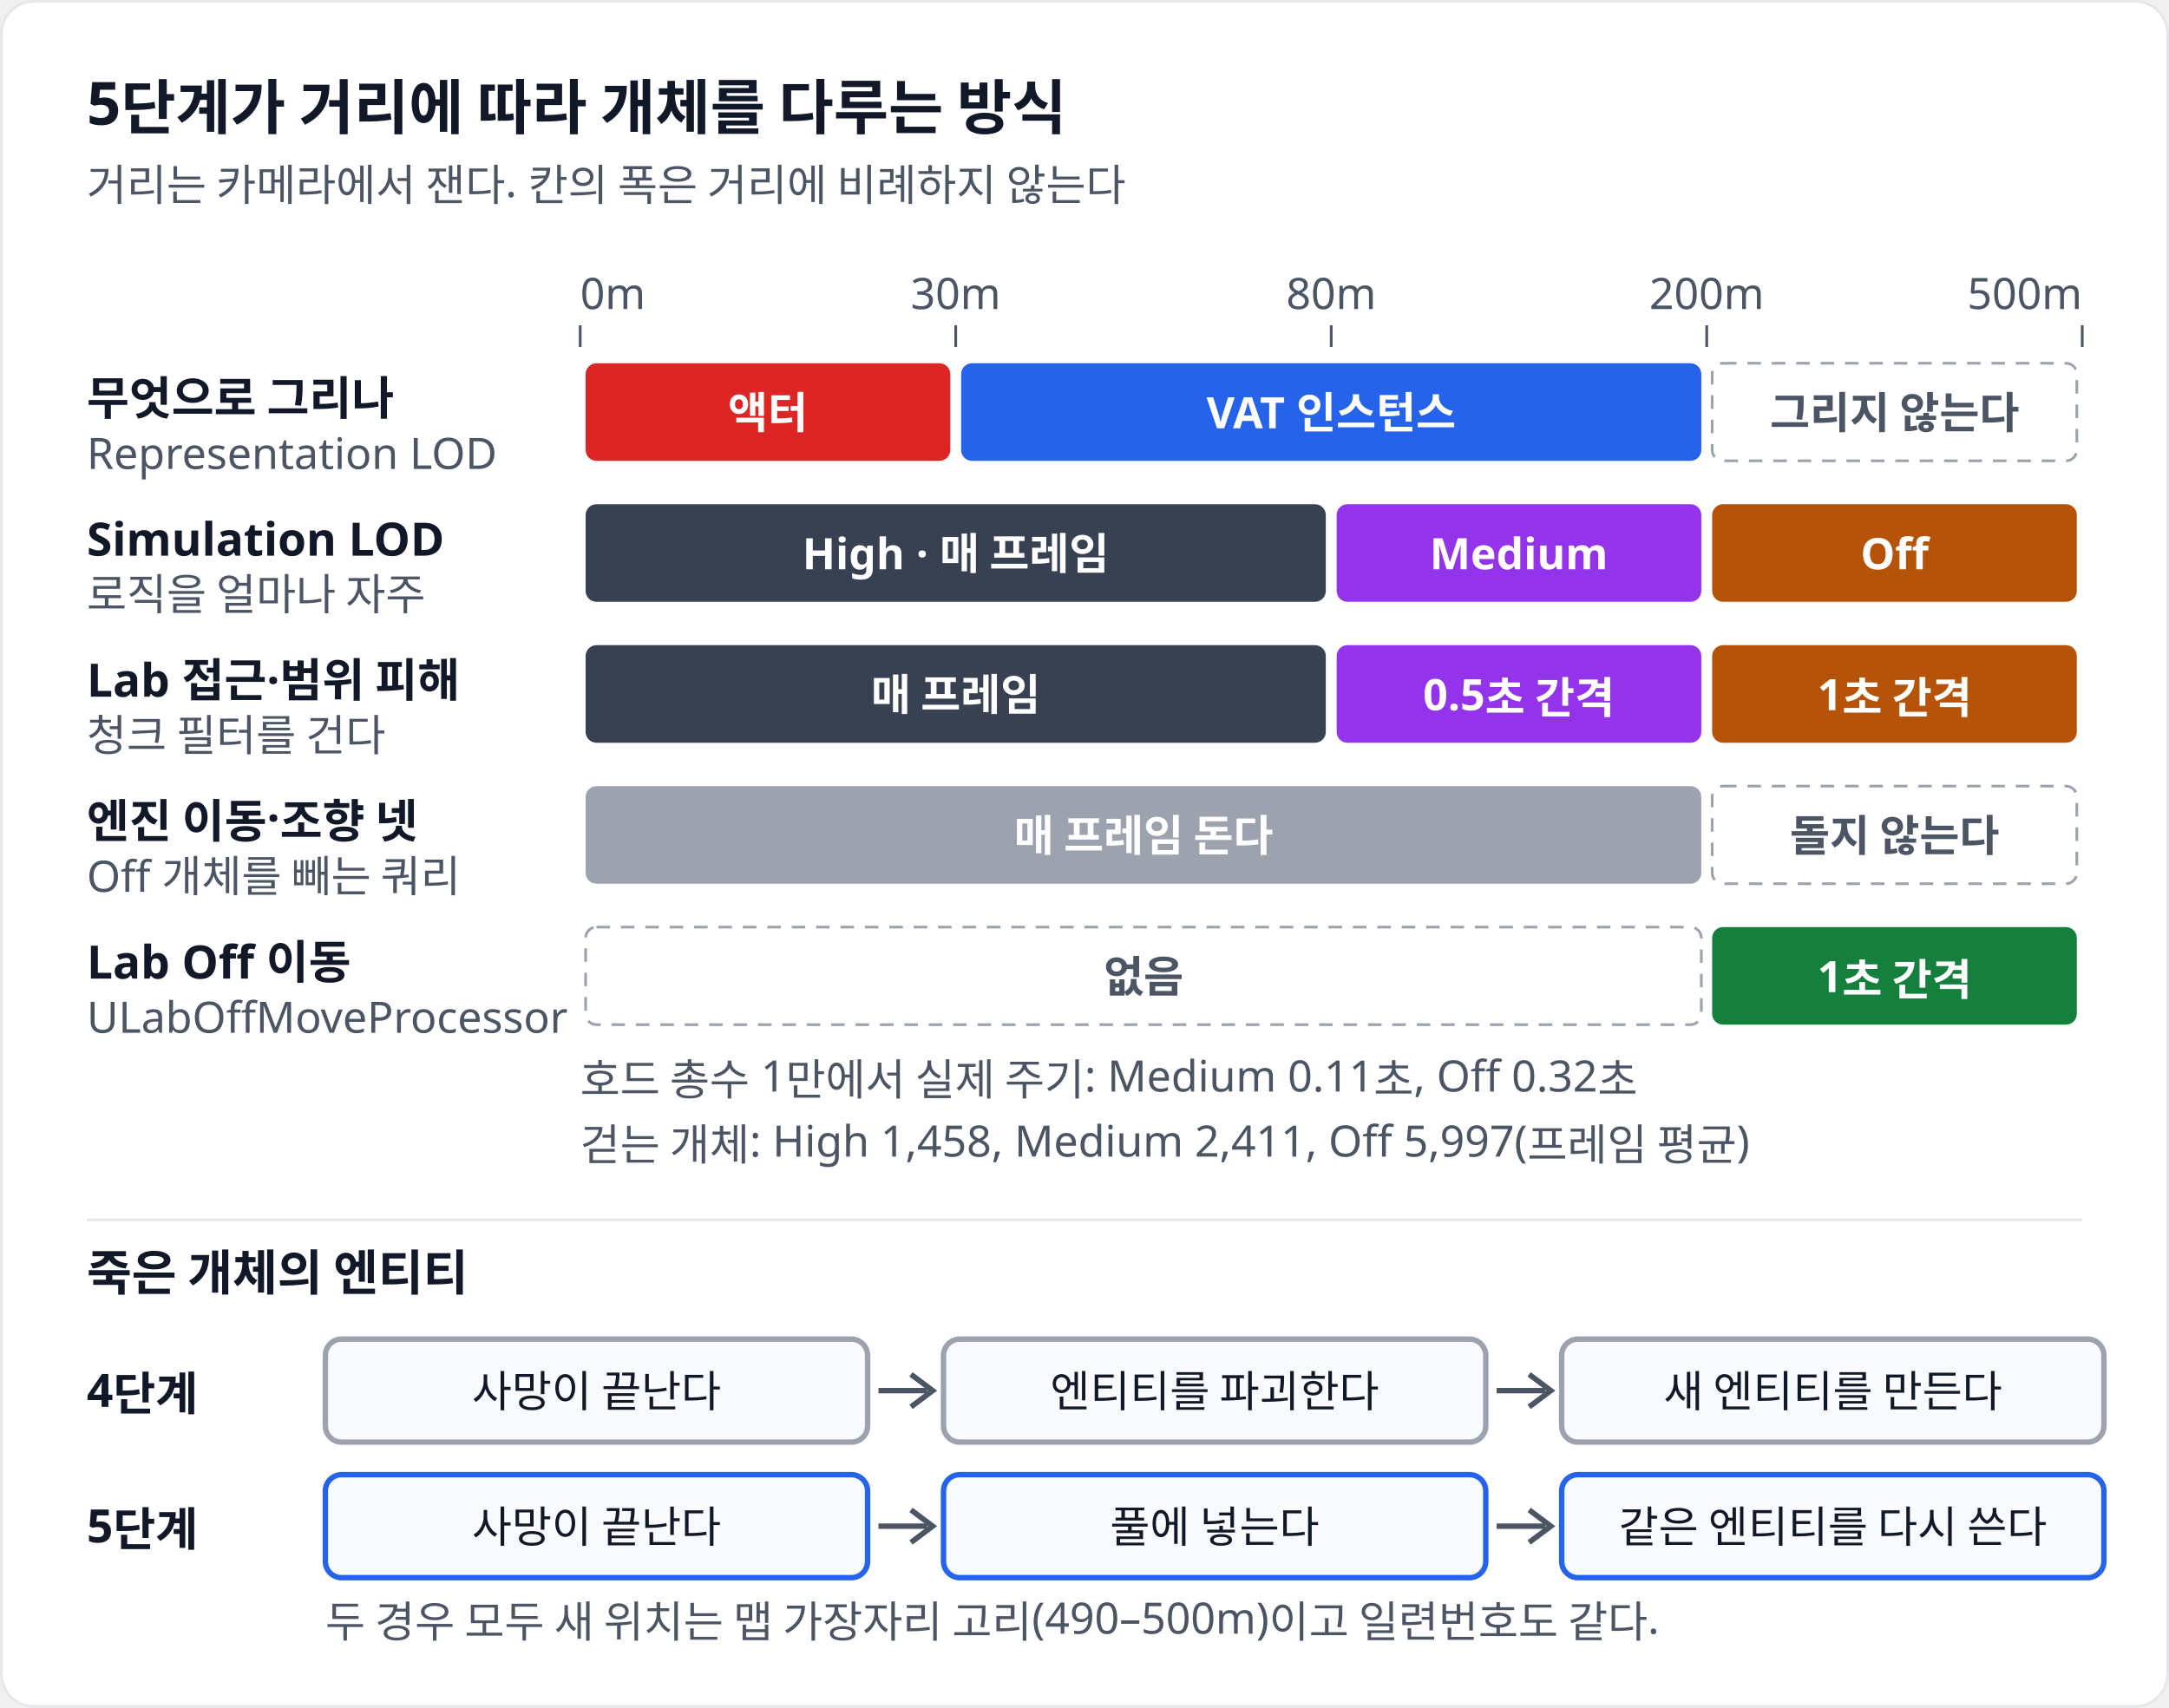
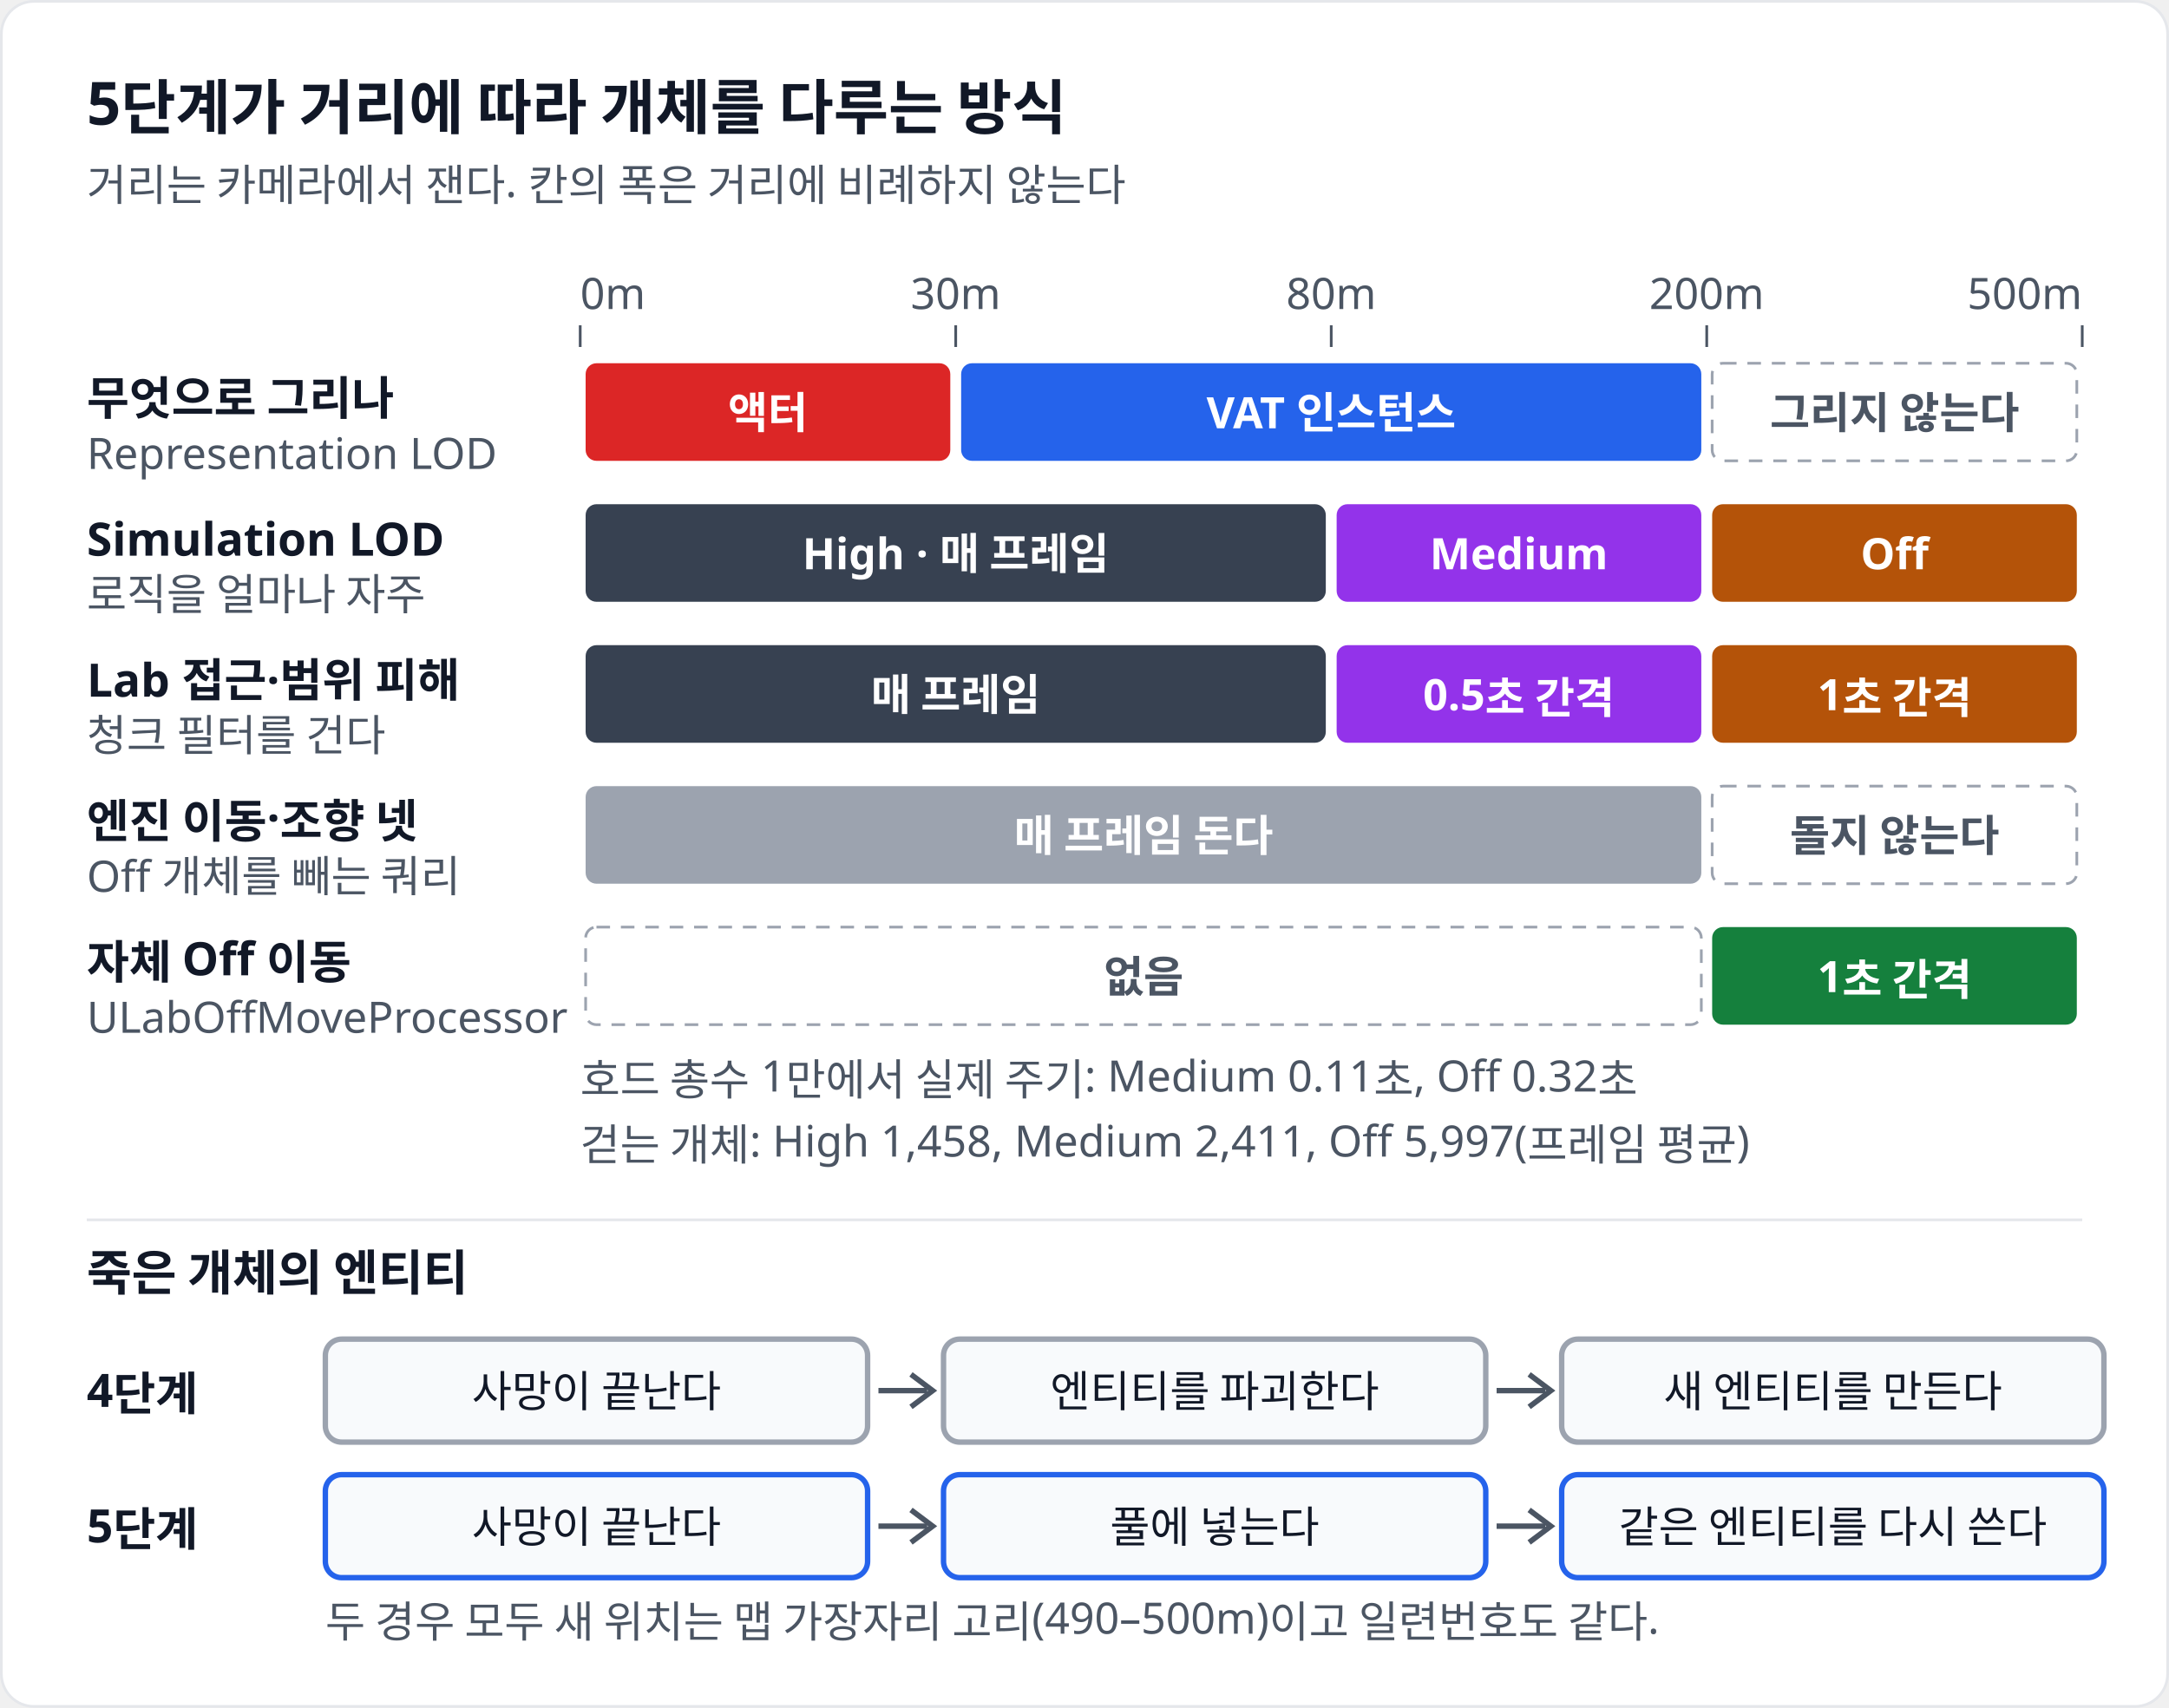
<svg xmlns="http://www.w3.org/2000/svg" width="800" height="630" viewBox="0 0 800 630" font-family="Malgun Gothic, Apple SD Gothic Neo, Noto Sans KR, Segoe UI, sans-serif" font-size="16" fill="#111827">
  <rect x="0.5" y="0.5" width="799" height="629" rx="12" fill="#ffffff" stroke="#e5e7eb" />
  <text x="32" y="46" font-size="22" font-weight="700">5단계가 거리에 따라 개체를 다루는 방식</text>
  <text x="32" y="74" font-size="16" fill="#4b5563">거리는 카메라에서 잰다. 칸의 폭은 거리에 비례하지 않는다</text>
  <text x="214.0" y="114" text-anchor="start" font-size="16" fill="#4b5563">0m</text>
  <line x1="214.0" y1="120" x2="214.0" y2="128" stroke="#4b5563" />
  <text x="352.5" y="114" text-anchor="middle" font-size="16" fill="#4b5563">30m</text>
  <line x1="352.5" y1="120" x2="352.5" y2="128" stroke="#4b5563" />
  <text x="491.0" y="114" text-anchor="middle" font-size="16" fill="#4b5563">80m</text>
  <line x1="491.0" y1="120" x2="491.0" y2="128" stroke="#4b5563" />
  <text x="629.5" y="114" text-anchor="middle" font-size="16" fill="#4b5563">200m</text>
  <line x1="629.5" y1="120" x2="629.5" y2="128" stroke="#4b5563" />
  <text x="768.0" y="114" text-anchor="end" font-size="16" fill="#4b5563">500m</text>
  <line x1="768.0" y1="120" x2="768.0" y2="128" stroke="#4b5563" />
  <text x="32" y="153" font-size="17" font-weight="700">무엇으로 그리나</text>
  <text x="32" y="173" font-size="16" fill="#4b5563">Representation LOD</text>
  <rect x="216.0" y="134" width="134.5" height="36" rx="4" fill="#dc2626" />
  <text x="283.2" y="158" text-anchor="middle" font-size="16" font-weight="700" fill="white">액터</text>
  <rect x="354.5" y="134" width="273.0" height="36" rx="4" fill="#2563eb" />
  <text x="491.0" y="158" text-anchor="middle" font-size="16" font-weight="700" fill="white">VAT 인스턴스</text>
  <rect x="631.5" y="134" width="134.5" height="36" rx="4" fill="white" stroke="#9ca3af" stroke-dasharray="5 4" />
  <text x="698.8" y="158" text-anchor="middle" font-size="16" font-weight="700" fill="#4b5563">그리지 않는다</text>
  <text x="32" y="205" font-size="17" font-weight="700">Simulation LOD</text>
  <text x="32" y="225" font-size="16" fill="#4b5563">로직을 얼마나 자주</text>
  <rect x="216.0" y="186" width="273.0" height="36" rx="4" fill="#374151" />
  <text x="352.5" y="210" text-anchor="middle" font-size="16" font-weight="700" fill="white">High · 매 프레임</text>
  <rect x="493.0" y="186" width="134.5" height="36" rx="4" fill="#9333ea" />
  <text x="560.2" y="210" text-anchor="middle" font-size="16" font-weight="700" fill="white">Medium</text>
  <rect x="631.5" y="186" width="134.5" height="36" rx="4" fill="#b45309" />
  <text x="698.8" y="210" text-anchor="middle" font-size="16" font-weight="700" fill="white">Off</text>
  <text x="32" y="257" font-size="17" font-weight="700">Lab 접근·범위 피해</text>
  <text x="32" y="277" font-size="16" fill="#4b5563">청크 필터를 건다</text>
  <rect x="216.0" y="238" width="273.0" height="36" rx="4" fill="#374151" />
  <text x="352.5" y="262" text-anchor="middle" font-size="16" font-weight="700" fill="white">매 프레임</text>
  <rect x="493.0" y="238" width="134.5" height="36" rx="4" fill="#9333ea" />
  <text x="560.2" y="262" text-anchor="middle" font-size="16" font-weight="700" fill="white">0.5초 간격</text>
  <rect x="631.5" y="238" width="134.5" height="36" rx="4" fill="#b45309" />
  <text x="698.8" y="262" text-anchor="middle" font-size="16" font-weight="700" fill="white">1초 간격</text>
  <text x="32" y="309" font-size="17" font-weight="700">엔진 이동·조향 넷</text>
  <text x="32" y="329" font-size="16" fill="#4b5563">Off 개체를 빼는 쿼리</text>
  <rect x="216.0" y="290" width="411.5" height="36" rx="4" fill="#9ca3af" />
  <text x="421.8" y="314" text-anchor="middle" font-size="16" font-weight="700" fill="white">매 프레임 돈다</text>
  <rect x="631.5" y="290" width="134.5" height="36" rx="4" fill="white" stroke="#9ca3af" stroke-dasharray="5 4" />
  <text x="698.8" y="314" text-anchor="middle" font-size="16" font-weight="700" fill="#4b5563">돌지 않는다</text>
-   <text x="32" y="361" font-size="17" font-weight="700">Lab Off 이동</text>
+   <text x="32" y="361" font-size="17" font-weight="700">자체 Off 이동</text>
  <text x="32" y="381" font-size="16" fill="#4b5563">ULabOffMoveProcessor</text>
  <rect x="216.0" y="342" width="411.5" height="36" rx="4" fill="white" stroke="#9ca3af" stroke-dasharray="5 4" />
  <text x="421.8" y="366" text-anchor="middle" font-size="16" font-weight="700" fill="#4b5563">없음</text>
  <rect x="631.5" y="342" width="134.5" height="36" rx="4" fill="#15803d" />
  <text x="698.8" y="366" text-anchor="middle" font-size="16" font-weight="700" fill="white">1초 간격</text>
  <text x="214" y="404" font-size="16" fill="#4b5563">호드 총수 1만에서 실제 주기: Medium 0.11초, Off 0.32초</text>
  <text x="214" y="428" font-size="16" fill="#4b5563">걷는 개체: High 1,458, Medium 2,411, Off 5,997(프레임 평균)</text>
  <line x1="32" y1="450" x2="768" y2="450" stroke="#e5e7eb" />
  <text x="32" y="476" font-size="18" font-weight="700">죽은 개체의 엔티티</text>
  <text x="32" y="519" font-size="17" font-weight="700">4단계</text>
  <rect x="120" y="494" width="200" height="38" rx="6" fill="#f8fafc" stroke="#9ca3af" stroke-width="2" />
  <text x="220.0" y="519" text-anchor="middle" font-size="16">사망이 끝난다</text>
  <path d="M324 513 L342 513" stroke="#4b5563" stroke-width="2" />
  <path d="M336 507 L344 513 L336 519" fill="none" stroke="#4b5563" stroke-width="2" />
  <rect x="348" y="494" width="200" height="38" rx="6" fill="#f8fafc" stroke="#9ca3af" stroke-width="2" />
  <text x="448.0" y="519" text-anchor="middle" font-size="16">엔티티를 파괴한다</text>
  <path d="M552 513 L570 513" stroke="#4b5563" stroke-width="2" />
  <path d="M564 507 L572 513 L564 519" fill="none" stroke="#4b5563" stroke-width="2" />
  <rect x="576" y="494" width="200" height="38" rx="6" fill="#f8fafc" stroke="#9ca3af" stroke-width="2" />
  <text x="676.0" y="519" text-anchor="middle" font-size="16">새 엔티티를 만든다</text>
  <text x="32" y="569" font-size="17" font-weight="700">5단계</text>
  <rect x="120" y="544" width="200" height="38" rx="6" fill="#f8fafc" stroke="#2563eb" stroke-width="2" />
  <text x="220.0" y="569" text-anchor="middle" font-size="16">사망이 끝난다</text>
  <path d="M324 563 L342 563" stroke="#4b5563" stroke-width="2" />
  <path d="M336 557 L344 563 L336 569" fill="none" stroke="#4b5563" stroke-width="2" />
  <rect x="348" y="544" width="200" height="38" rx="6" fill="#f8fafc" stroke="#2563eb" stroke-width="2" />
  <text x="448.0" y="569" text-anchor="middle" font-size="16">풀에 넣는다</text>
  <path d="M552 563 L570 563" stroke="#4b5563" stroke-width="2" />
  <path d="M564 557 L572 563 L564 569" fill="none" stroke="#4b5563" stroke-width="2" />
  <rect x="576" y="544" width="200" height="38" rx="6" fill="#f8fafc" stroke="#2563eb" stroke-width="2" />
  <text x="676.0" y="569" text-anchor="middle" font-size="16">같은 엔티티를 다시 쓴다</text>
  <text x="120" y="604" font-size="16" fill="#4b5563">두 경우 모두 새 위치는 맵 가장자리 고리(490–500m)이고 일련번호도 같다.</text>
</svg>
